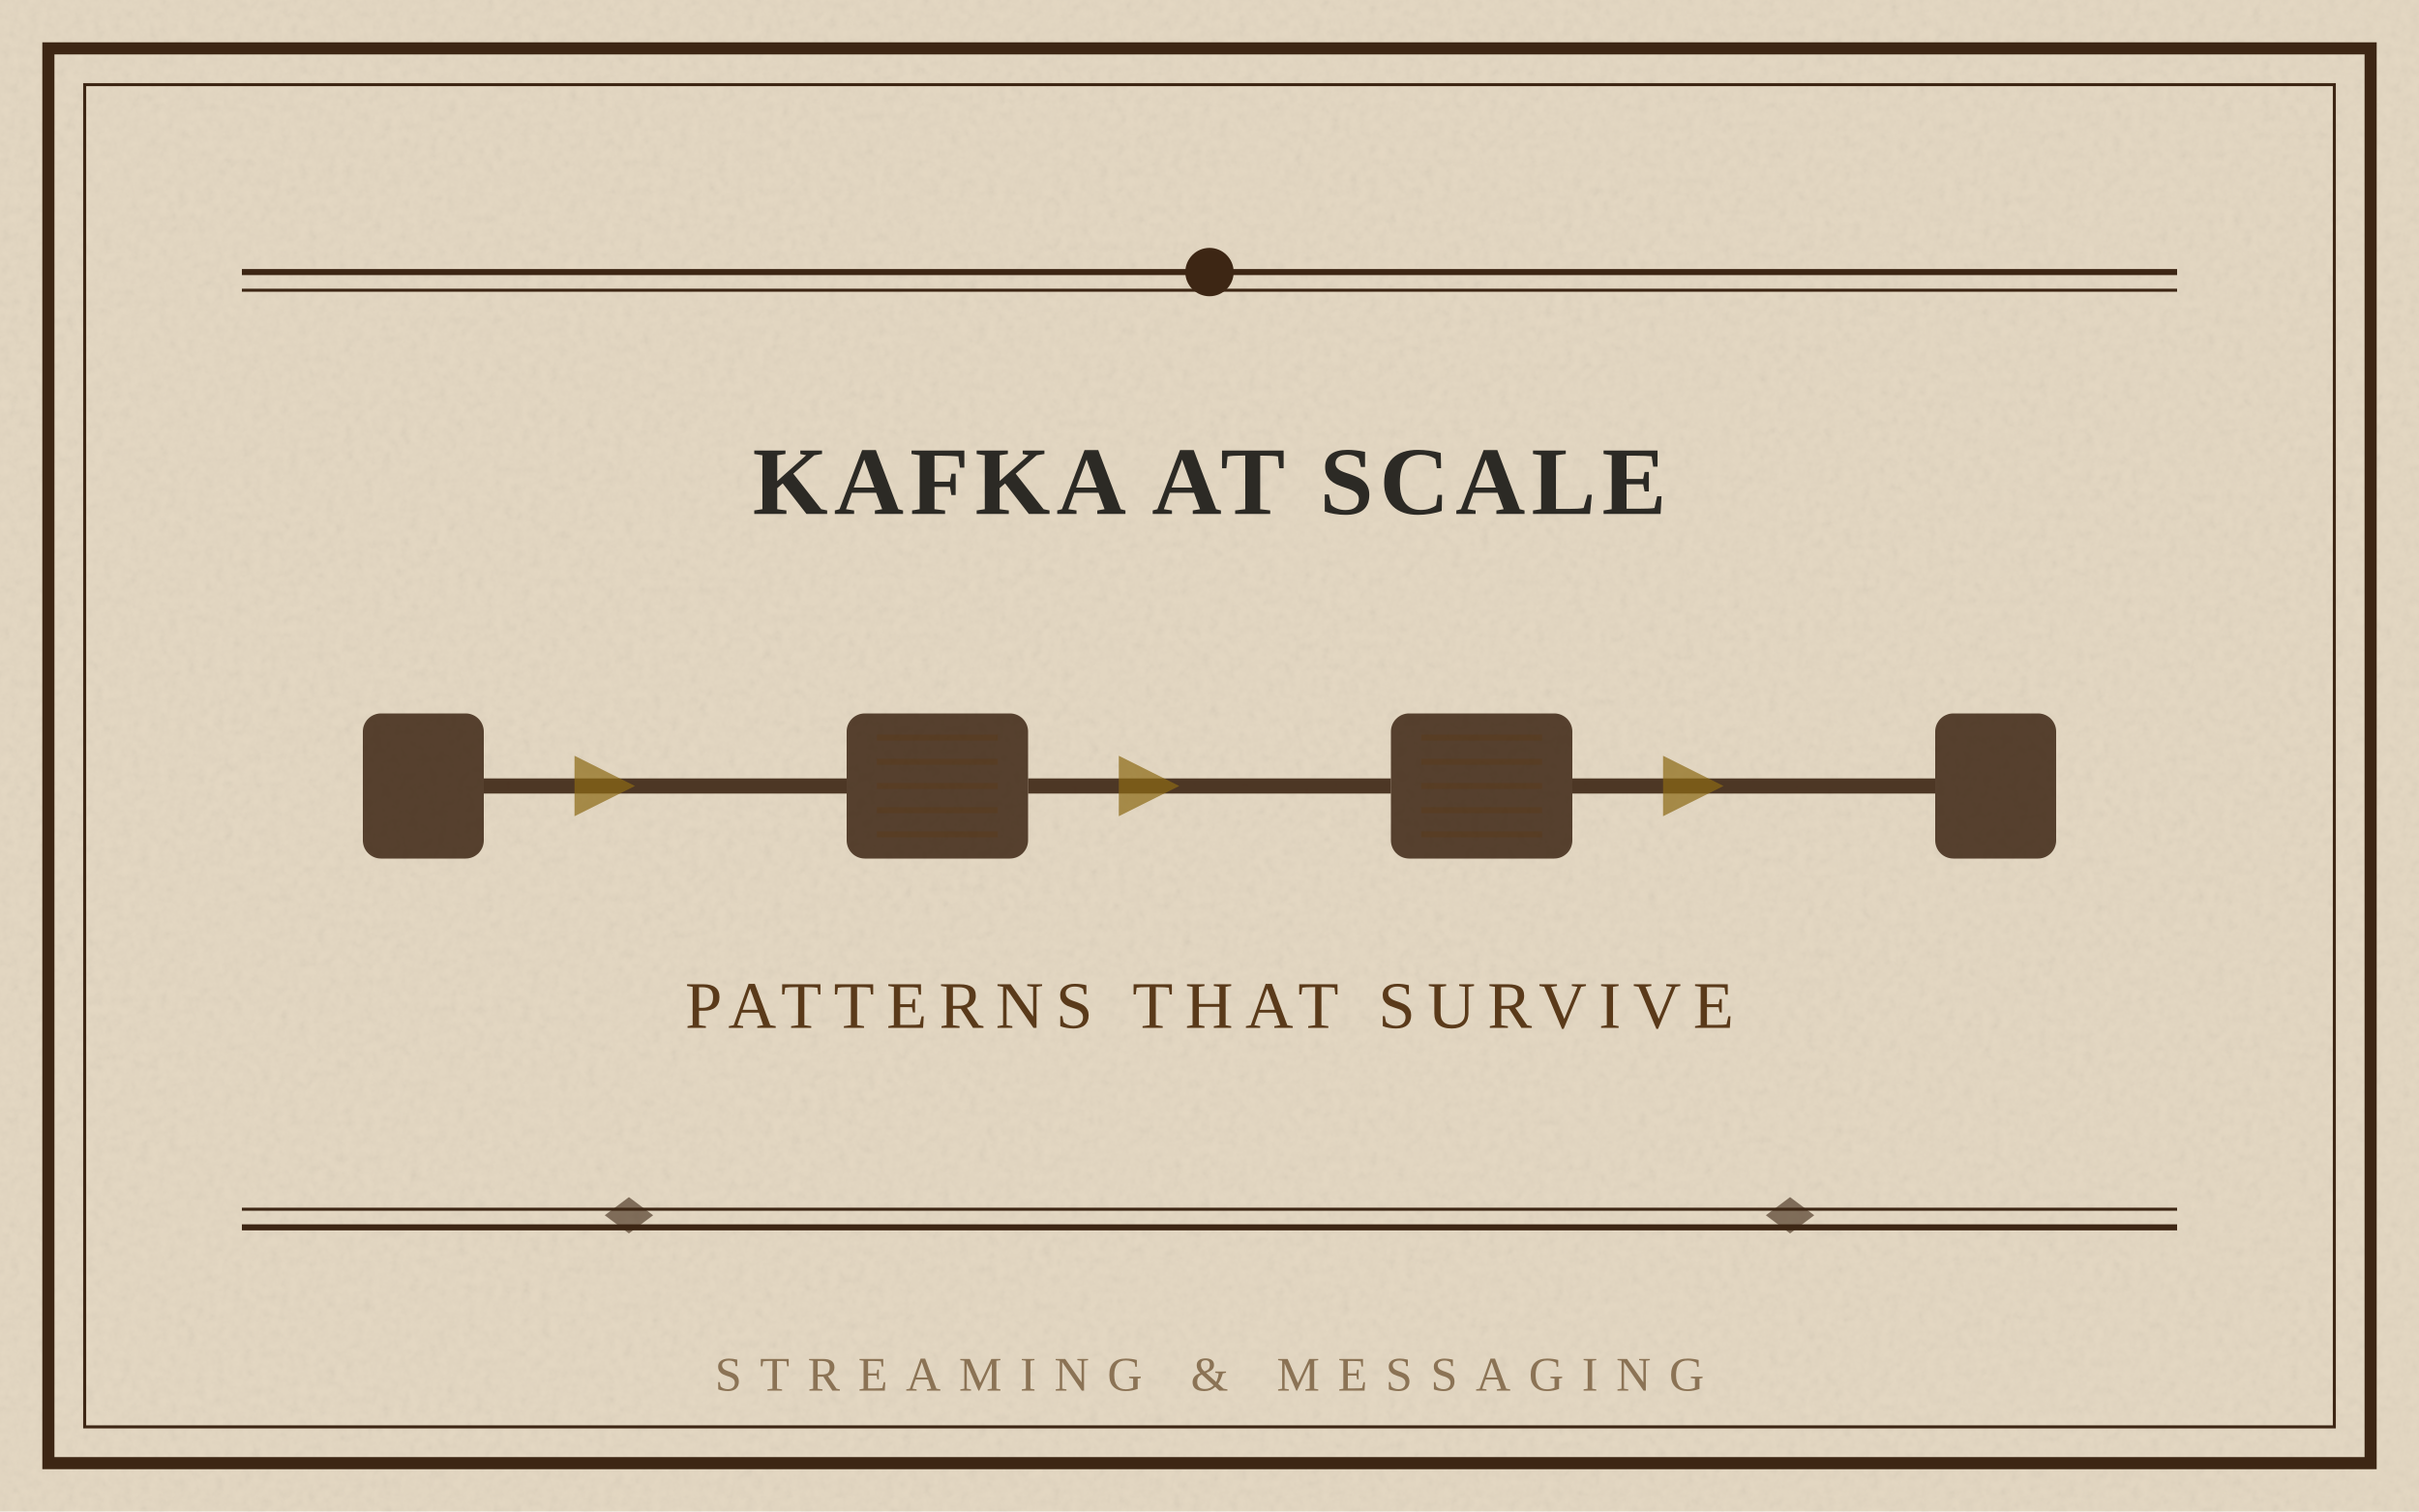
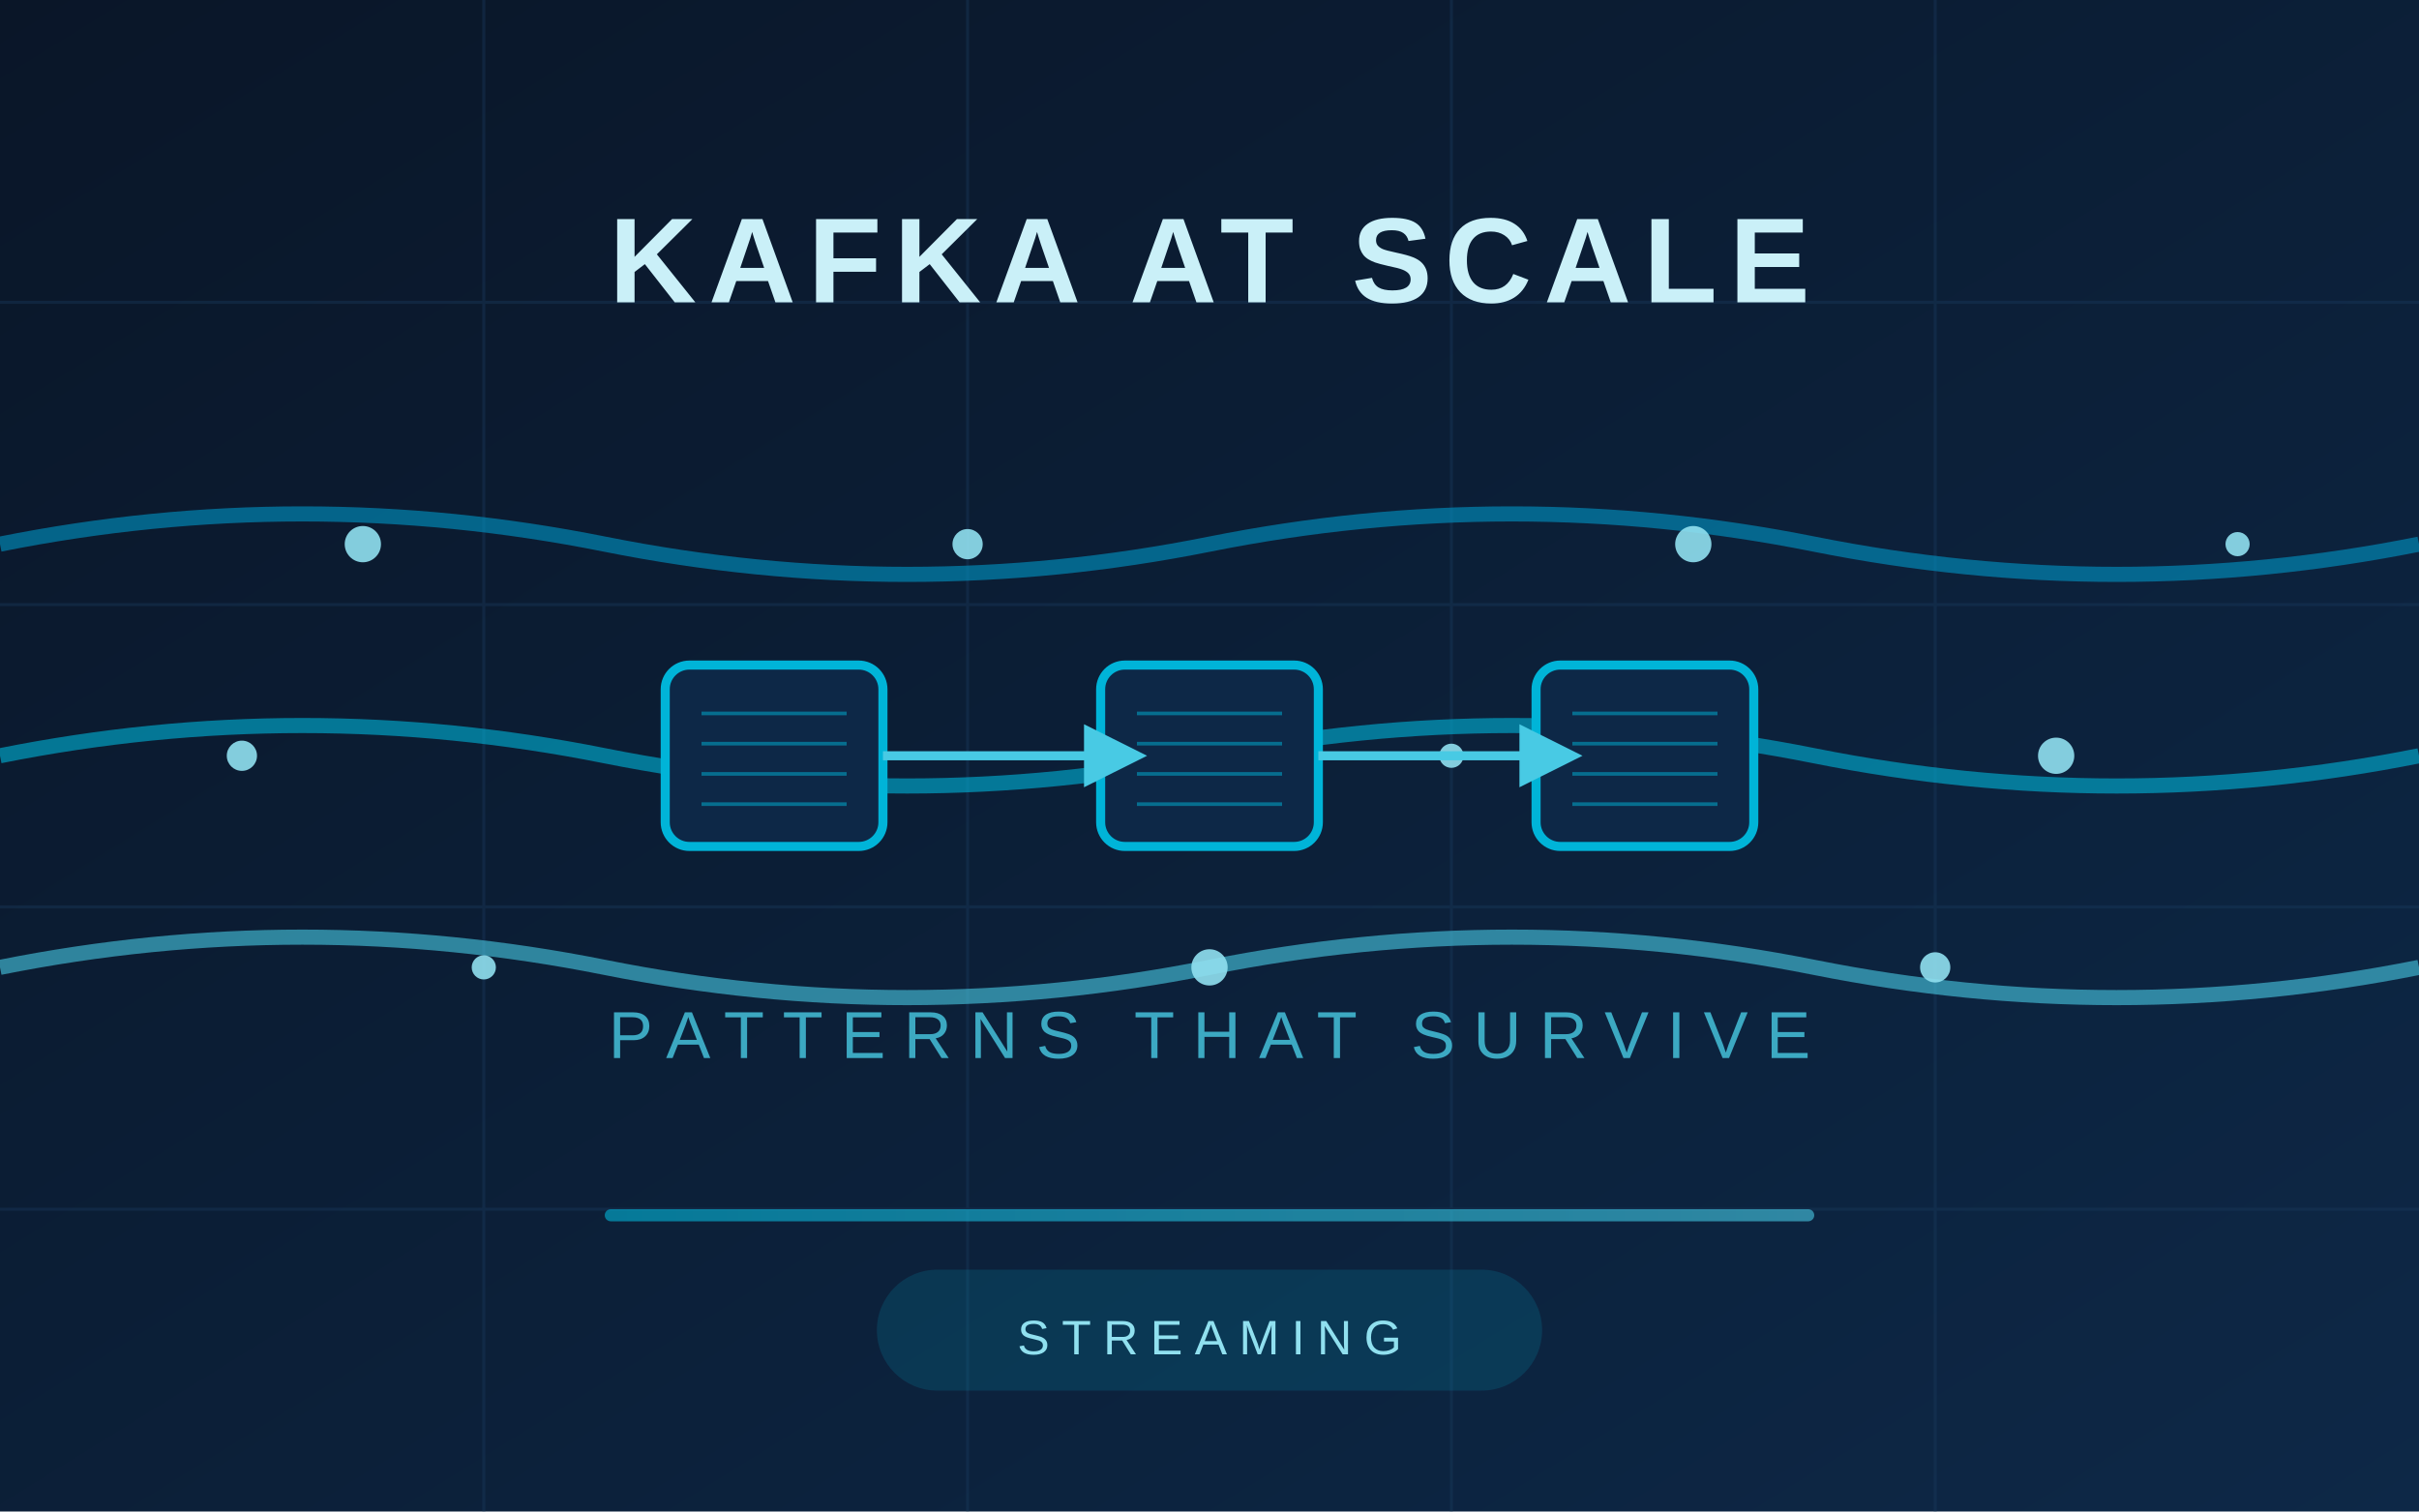
<svg xmlns="http://www.w3.org/2000/svg" viewBox="0 0 400 250">
-   <rect width="400" height="250" fill="#e8dcc8" />
-   <filter id="grain">
-     <feTurbulence type="fractalNoise" baseFrequency="0.65" numOctaves="3" stitchTiles="stitch" />
-     <feColorMatrix type="saturate" values="0" />
-     <feBlend in="SourceGraphic" mode="multiply" result="blend" />
-   </filter>
-   <rect width="400" height="250" fill="#d4c4a8" opacity="0.15" filter="url(#grain)" />
-   <rect x="8" y="8" width="384" height="234" fill="none" stroke="#3d2614" stroke-width="2" />
-   <rect x="14" y="14" width="372" height="222" fill="none" stroke="#3d2614" stroke-width="0.5" />
-   <line x1="40" y1="45" x2="360" y2="45" stroke="#3d2614" stroke-width="1" />
-   <circle cx="200" cy="45" r="4" fill="#3d2614" />
-   <line x1="40" y1="48" x2="360" y2="48" stroke="#3d2614" stroke-width="0.5" />
-   <g stroke="#3d2614" stroke-width="2.5" fill="none" opacity="0.9">
-     <line x1="80" y1="130" x2="140" y2="130" />
-     <line x1="170" y1="130" x2="230" y2="130" />
-     <line x1="260" y1="130" x2="320" y2="130" />
+   <defs>
+     <linearGradient id="bg" x1="0%" y1="0%" x2="100%" y2="100%">
+       <stop offset="0%" style="stop-color:#0a1628" />
+       <stop offset="100%" style="stop-color:#0d2847" />
+     </linearGradient>
+     <linearGradient id="stream" x1="0%" y1="0%" x2="100%" y2="0%">
+       <stop offset="0%" style="stop-color:#00b4d8" />
+       <stop offset="100%" style="stop-color:#48cae4" />
+     </linearGradient>
+     <linearGradient id="glow" x1="0%" y1="0%" x2="0%" y2="100%">
+       <stop offset="0%" style="stop-color:#00b4d8;stop-opacity:0.3" />
+       <stop offset="100%" style="stop-color:#00b4d8;stop-opacity:0" />
+     </linearGradient>
+   </defs>
+   <rect width="400" height="250" fill="url(#bg)" />
+   <g stroke="#1a3a5c" stroke-width="0.5" opacity="0.4">
+     <line x1="0" y1="50" x2="400" y2="50" />
+     <line x1="0" y1="100" x2="400" y2="100" />
+     <line x1="0" y1="150" x2="400" y2="150" />
+     <line x1="0" y1="200" x2="400" y2="200" />
+     <line x1="80" y1="0" x2="80" y2="250" />
+     <line x1="160" y1="0" x2="160" y2="250" />
+     <line x1="240" y1="0" x2="240" y2="250" />
+     <line x1="320" y1="0" x2="320" y2="250" />
  </g>
-   <g fill="#3d2614" opacity="0.85">
-     <rect x="140" y="118" width="30" height="24" rx="3" />
-     <rect x="230" y="118" width="30" height="24" rx="3" />
-     <rect x="60" y="118" width="20" height="24" rx="3" />
-     <rect x="320" y="118" width="20" height="24" rx="3" />
+   <g fill="none" stroke-width="2.5" opacity="0.6">
+     <path d="M0,90 Q50,80 100,90 Q150,100 200,90 Q250,80 300,90 Q350,100 400,90" stroke="#0096c7" />
+     <path d="M0,125 Q50,115 100,125 Q150,135 200,125 Q250,115 300,125 Q350,135 400,125" stroke="#00b4d8" />
+     <path d="M0,160 Q50,150 100,160 Q150,170 200,160 Q250,150 300,160 Q350,170 400,160" stroke="#48cae4" />
  </g>
-   <g fill="#8b6914" opacity="0.7">
-     <polygon points="95,125 105,130 95,135" />
-     <polygon points="185,125 195,130 185,135" />
-     <polygon points="275,125 285,130 275,135" />
+   <g fill="#90e0ef" opacity="0.9">
+     <circle cx="60" cy="90" r="3" />
+     <circle cx="160" cy="90" r="2.5" />
+     <circle cx="280" cy="90" r="3" />
+     <circle cx="370" cy="90" r="2" />
+     <circle cx="40" cy="125" r="2.5" />
+     <circle cx="140" cy="125" r="3" />
+     <circle cx="240" cy="125" r="2" />
+     <circle cx="340" cy="125" r="3" />
+     <circle cx="80" cy="160" r="2" />
+     <circle cx="200" cy="160" r="3" />
+     <circle cx="320" cy="160" r="2.5" />
  </g>
-   <g stroke="#5a3a1a" stroke-width="1" opacity="0.5">
-     <line x1="145" y1="122" x2="165" y2="122" />
-     <line x1="145" y1="126" x2="165" y2="126" />
-     <line x1="145" y1="130" x2="165" y2="130" />
-     <line x1="145" y1="134" x2="165" y2="134" />
-     <line x1="145" y1="138" x2="165" y2="138" />
-     <line x1="235" y1="122" x2="255" y2="122" />
-     <line x1="235" y1="126" x2="255" y2="126" />
-     <line x1="235" y1="130" x2="255" y2="130" />
-     <line x1="235" y1="134" x2="255" y2="134" />
-     <line x1="235" y1="138" x2="255" y2="138" />
+   <g>
+     <rect x="110" y="110" width="36" height="30" rx="4" fill="#0d2847" stroke="#00b4d8" stroke-width="1.5" />
+     <rect x="182" y="110" width="36" height="30" rx="4" fill="#0d2847" stroke="#00b4d8" stroke-width="1.5" />
+     <rect x="254" y="110" width="36" height="30" rx="4" fill="#0d2847" stroke="#00b4d8" stroke-width="1.5" />
  </g>
-   <text x="200" y="85" text-anchor="middle" font-family="Georgia, 'Times New Roman', serif" font-size="16" font-weight="bold" fill="#2c2a25" letter-spacing="1">KAFKA AT SCALE</text>
-   <text x="200" y="170" text-anchor="middle" font-family="Georgia, 'Times New Roman', serif" font-size="11" fill="#5a3a1a" letter-spacing="2">PATTERNS THAT SURVIVE</text>
-   <line x1="40" y1="200" x2="360" y2="200" stroke="#3d2614" stroke-width="0.5" />
-   <line x1="40" y1="203" x2="360" y2="203" stroke="#3d2614" stroke-width="1" />
-   <polygon points="100,201 104,198 108,201 104,204" fill="#3d2614" opacity="0.6" />
-   <polygon points="292,201 296,198 300,201 296,204" fill="#3d2614" opacity="0.6" />
-   <text x="200" y="230" text-anchor="middle" font-family="Georgia, 'Times New Roman', serif" font-size="8" fill="#8b7355" letter-spacing="3">STREAMING &amp; MESSAGING</text>
+   <g stroke="#00b4d8" stroke-width="0.6" opacity="0.5">
+     <line x1="116" y1="118" x2="140" y2="118" />
+     <line x1="116" y1="123" x2="140" y2="123" />
+     <line x1="116" y1="128" x2="140" y2="128" />
+     <line x1="116" y1="133" x2="140" y2="133" />
+     <line x1="188" y1="118" x2="212" y2="118" />
+     <line x1="188" y1="123" x2="212" y2="123" />
+     <line x1="188" y1="128" x2="212" y2="128" />
+     <line x1="188" y1="133" x2="212" y2="133" />
+     <line x1="260" y1="118" x2="284" y2="118" />
+     <line x1="260" y1="123" x2="284" y2="123" />
+     <line x1="260" y1="128" x2="284" y2="128" />
+     <line x1="260" y1="133" x2="284" y2="133" />
+   </g>
+   <g stroke="#48cae4" stroke-width="1.5" fill="#48cae4">
+     <line x1="146" y1="125" x2="182" y2="125" />
+     <polygon points="180,121 188,125 180,129" />
+     <line x1="218" y1="125" x2="254" y2="125" />
+     <polygon points="252,121 260,125 252,129" />
+   </g>
+   <text x="200" y="50" text-anchor="middle" font-family="'SF Pro Display', 'Segoe UI', Arial, sans-serif" font-size="20" font-weight="700" fill="#caf0f8" letter-spacing="2">KAFKA AT SCALE</text>
+   <text x="200" y="175" text-anchor="middle" font-family="'SF Pro Display', 'Segoe UI', Arial, sans-serif" font-size="11" fill="#48cae4" letter-spacing="3" opacity="0.8">PATTERNS THAT SURVIVE</text>
+   <rect x="100" y="200" width="200" height="2" rx="1" fill="url(#stream)" opacity="0.6" />
+   <rect x="145" y="210" width="110" height="20" rx="10" fill="#00b4d8" opacity="0.15" />
+   <text x="200" y="224" text-anchor="middle" font-family="'SF Pro Display', 'Segoe UI', Arial, sans-serif" font-size="8" fill="#90e0ef" letter-spacing="2">STREAMING</text>
</svg>
